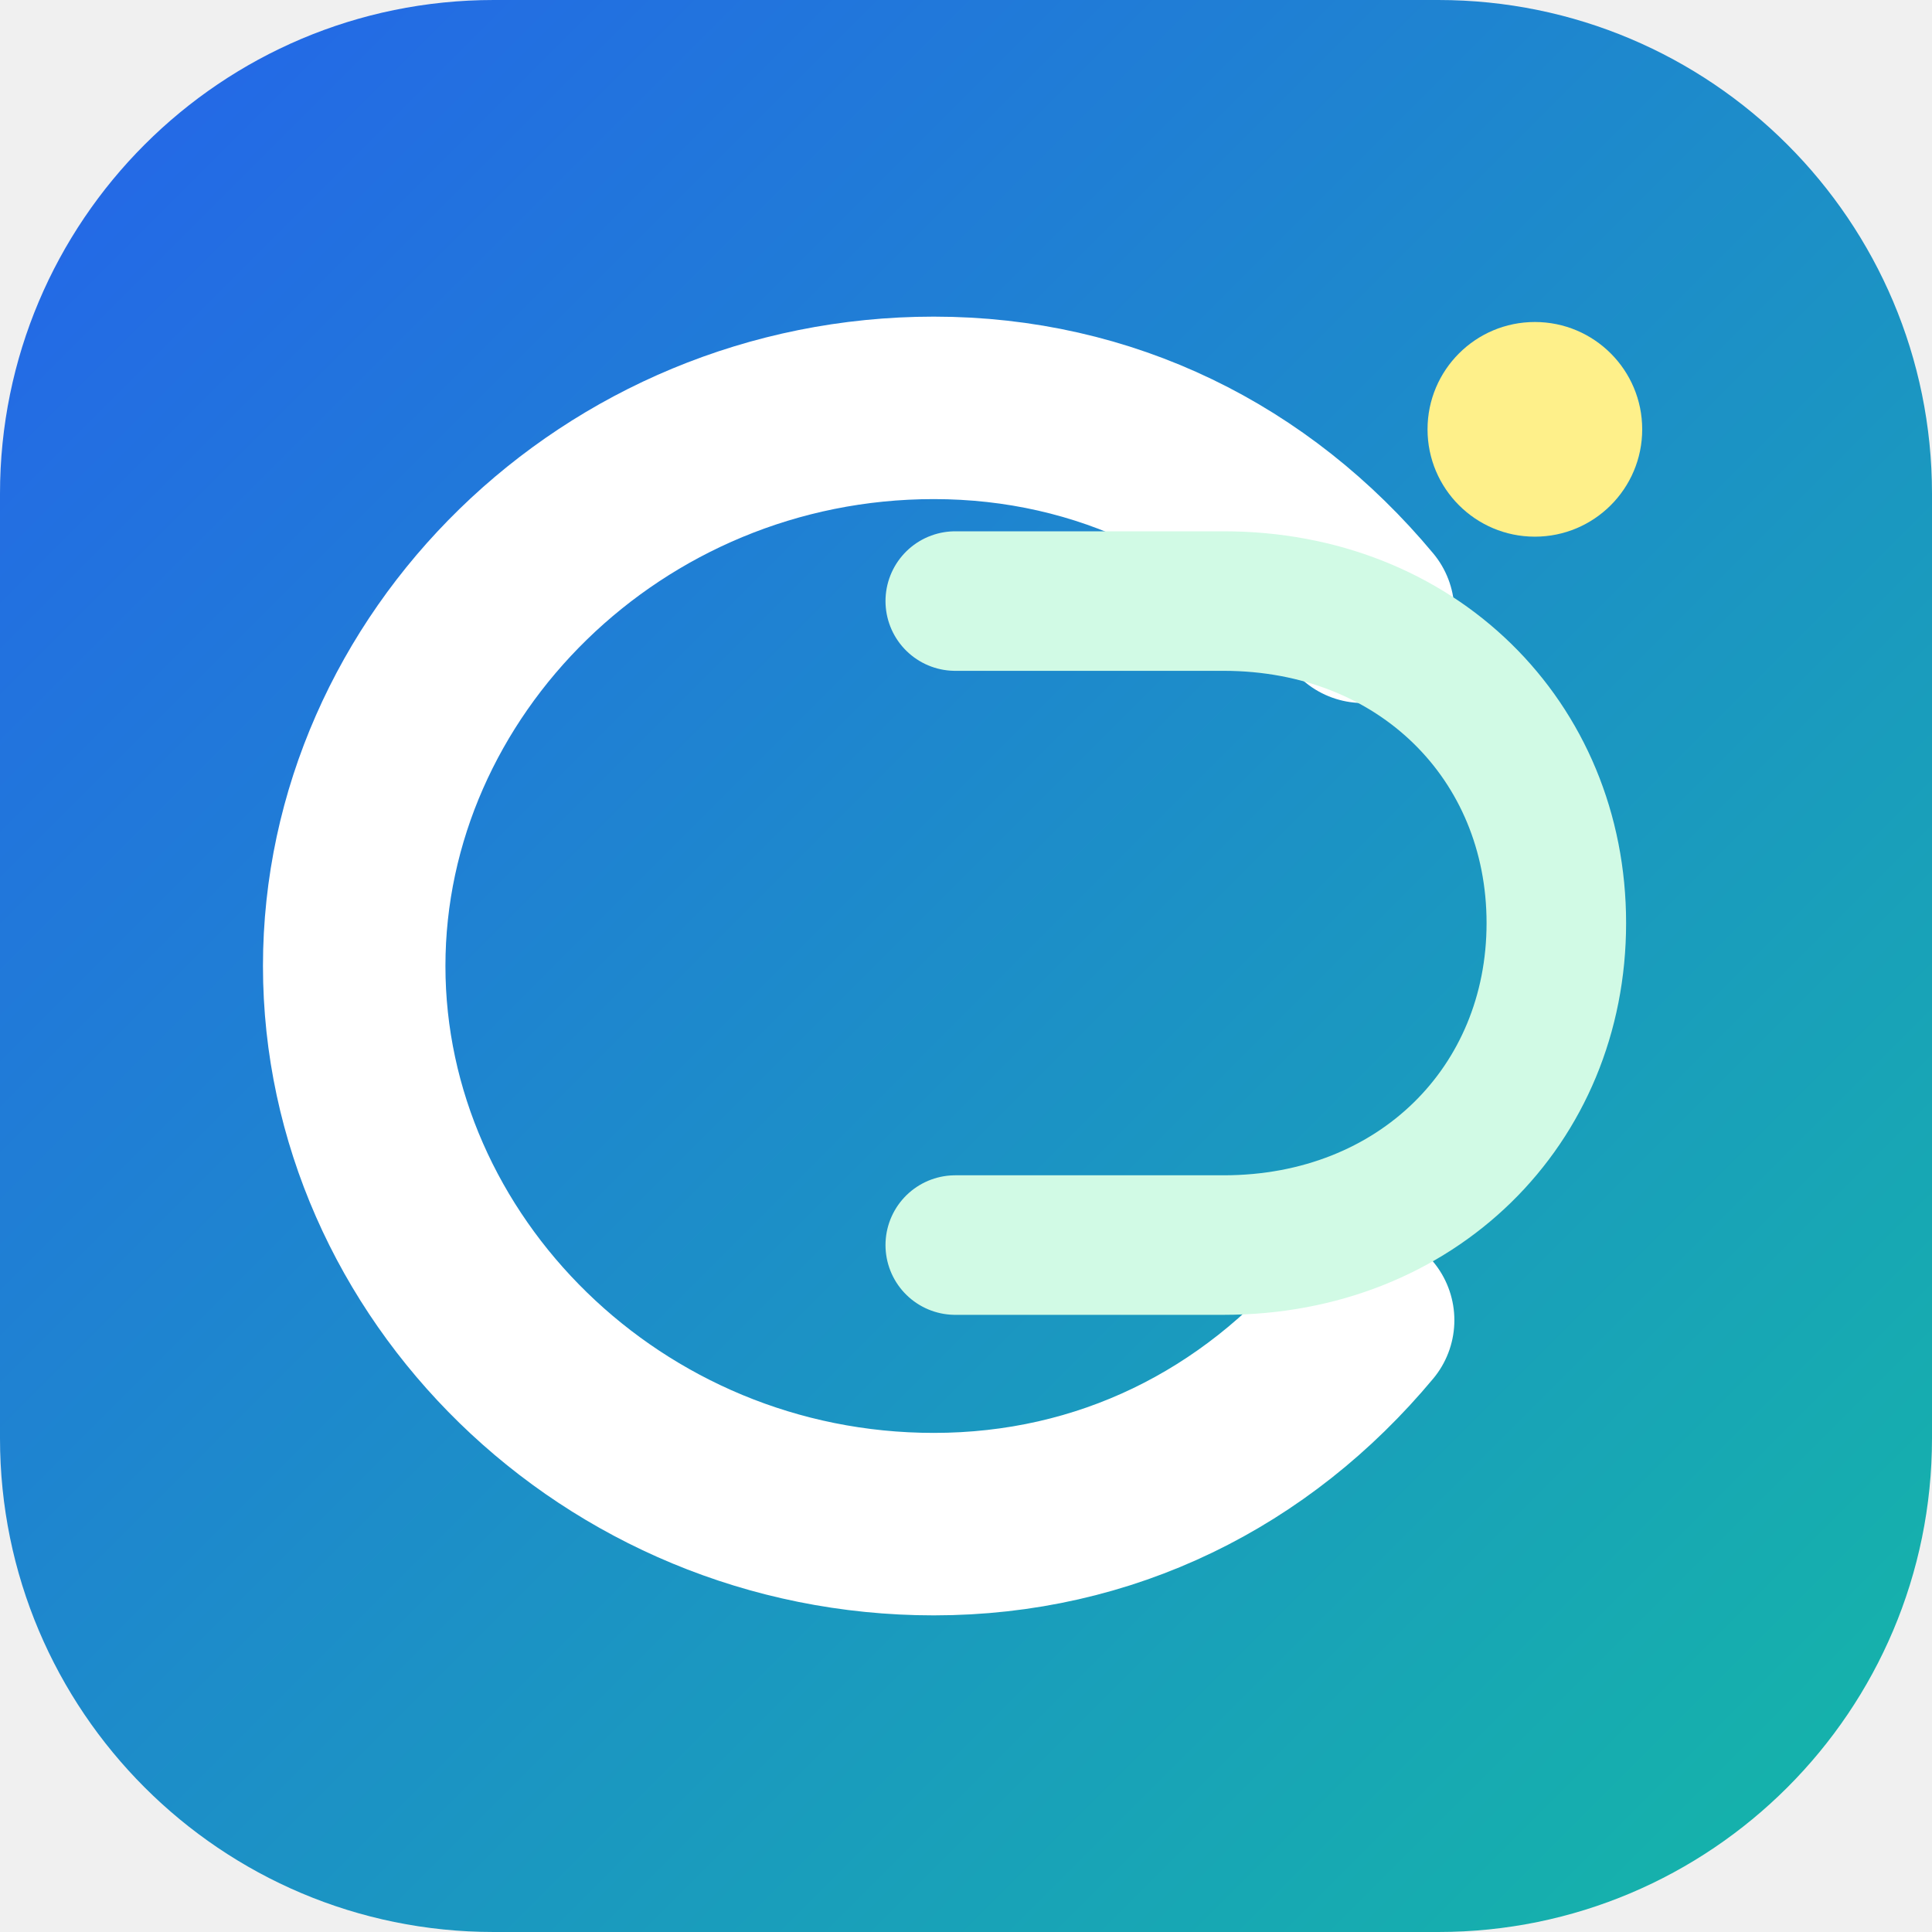
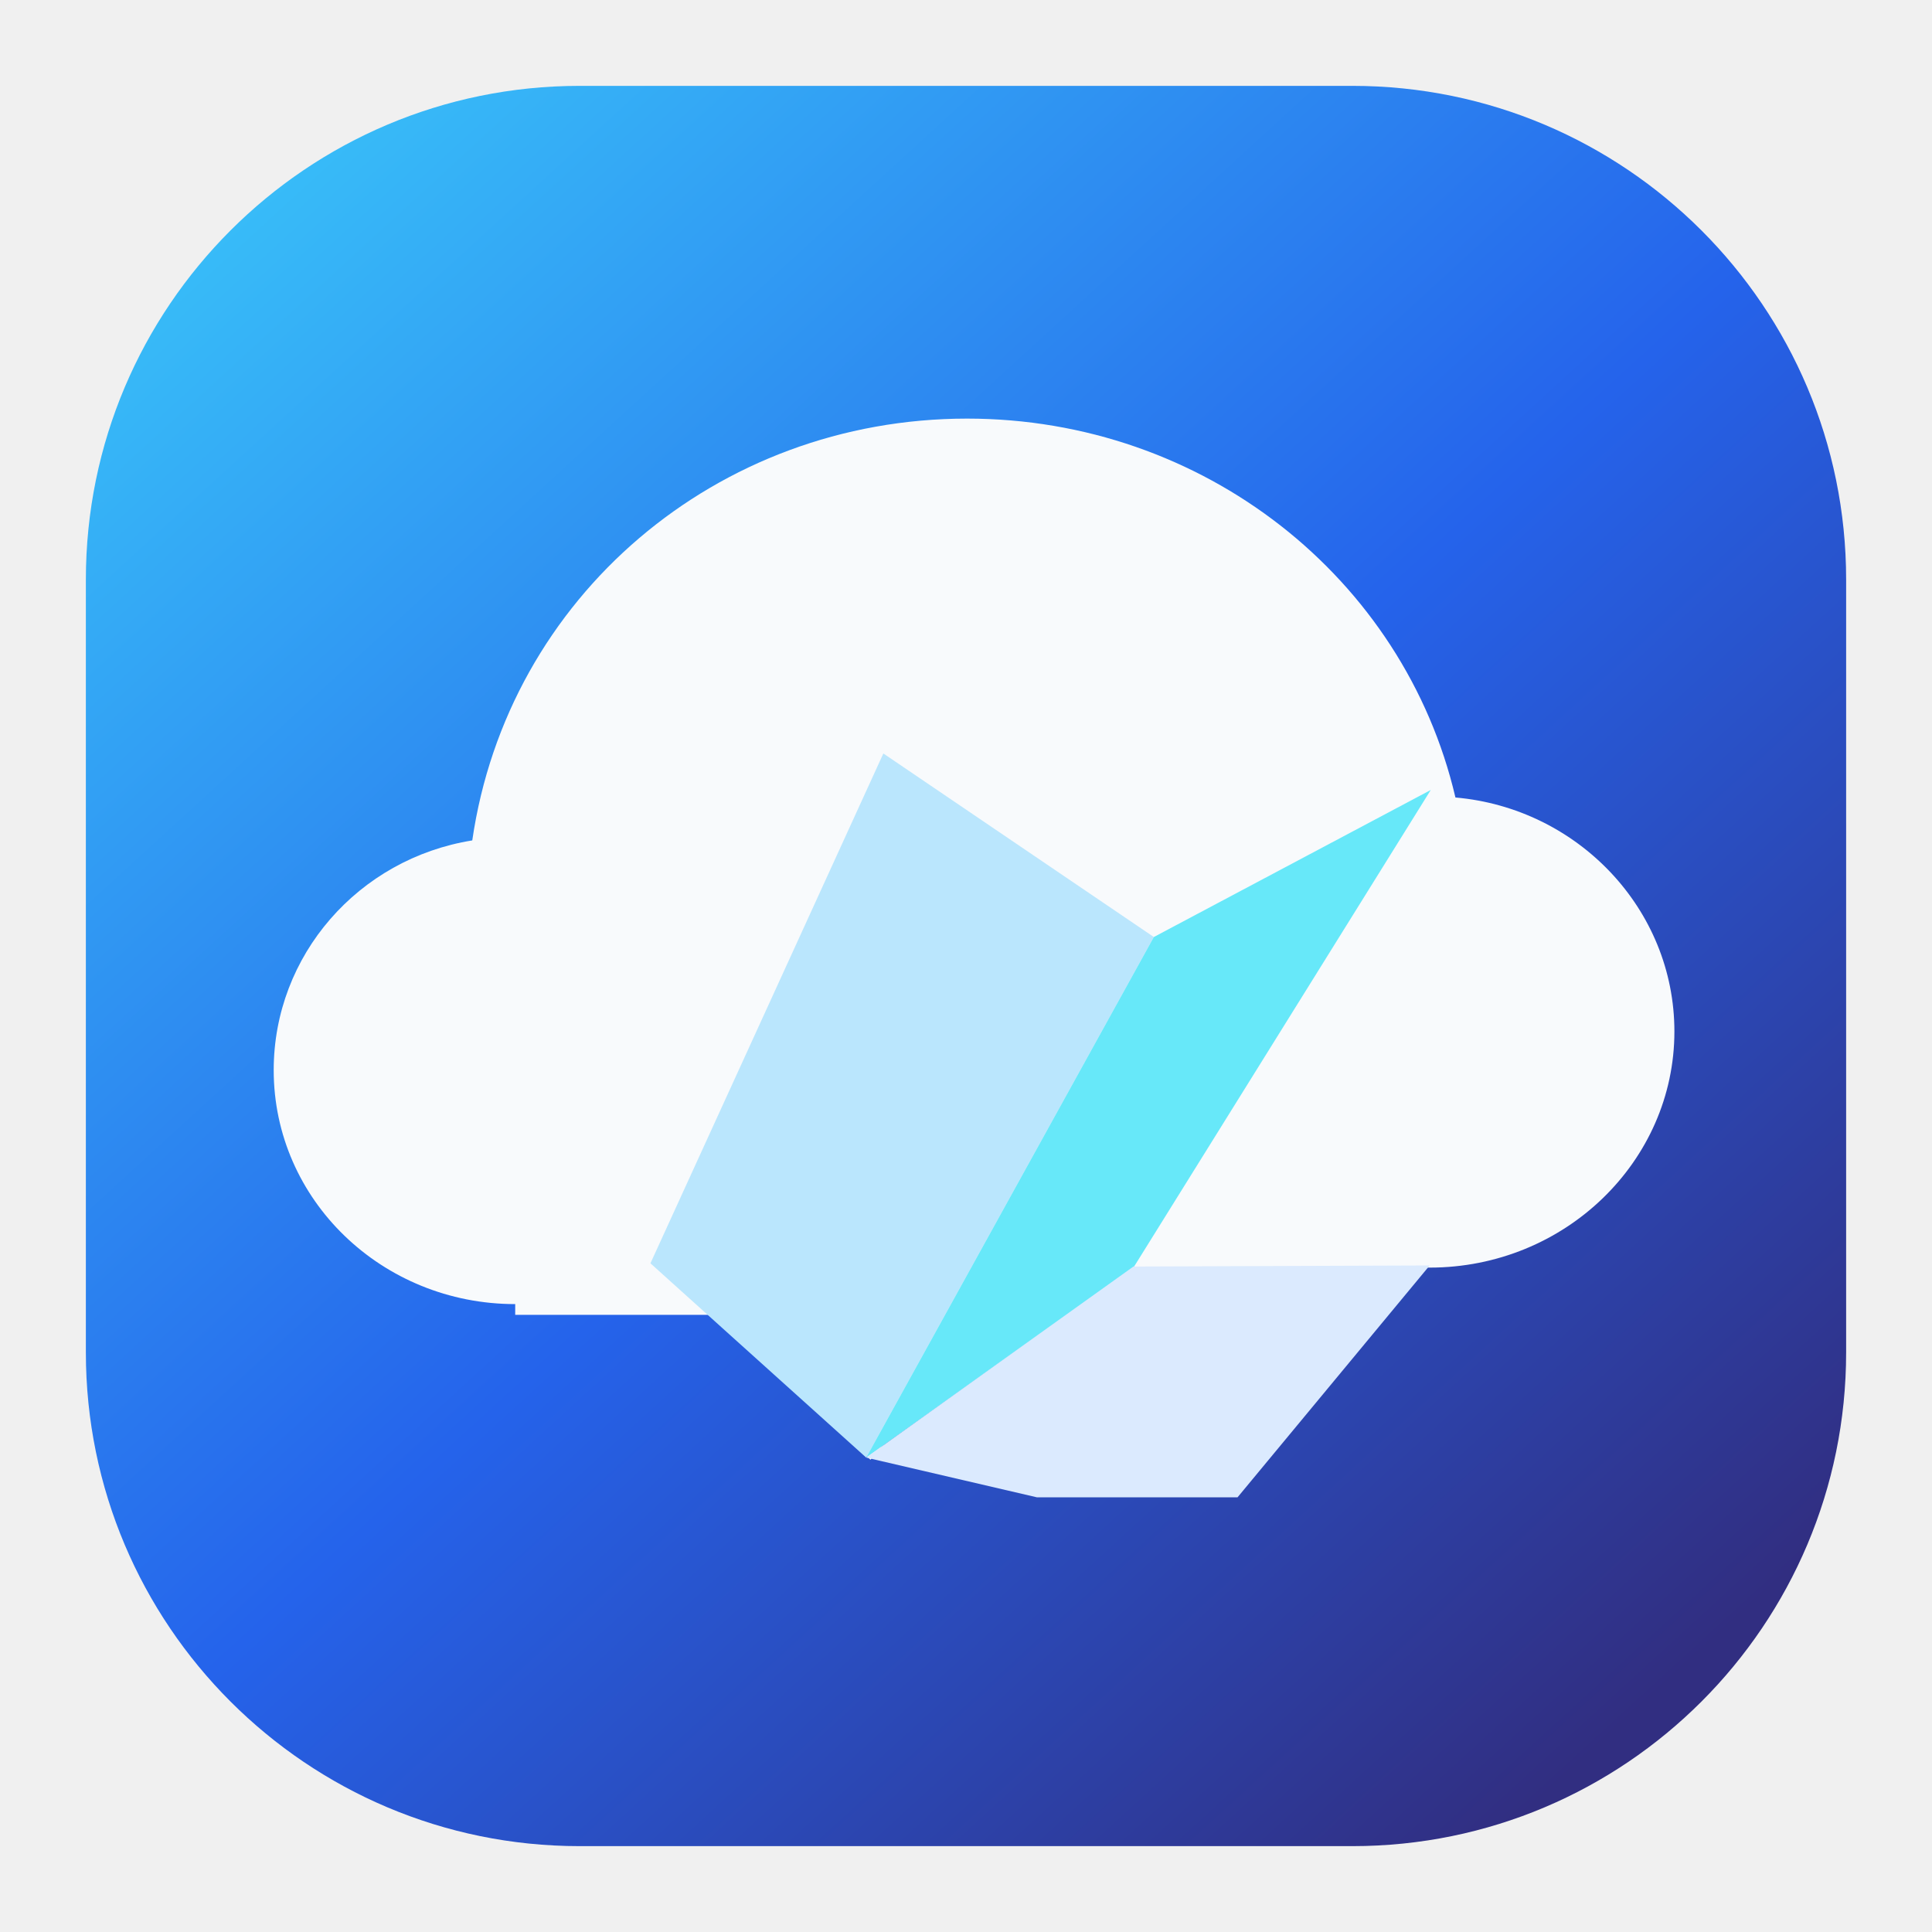
- <svg xmlns="http://www.w3.org/2000/svg" viewBox="0 0 180 180" role="img" aria-label="CloudRevo">
+ <svg xmlns="http://www.w3.org/2000/svg" viewBox="0 0 180 180" role="img" aria-labelledby="title desc">
  <defs>
-     <linearGradient id="g" x1="0" y1="0" x2="1" y2="1">
-       <stop stop-color="#2563eb" />
-       <stop offset="1" stop-color="#14b8a6" />
+     <linearGradient id="cloudrevo-mark" x1="22" y1="18" x2="152" y2="160" gradientUnits="userSpaceOnUse">
+       <stop stop-color="#38bdf8" />
+       <stop offset=".52" stop-color="#2563eb" />
+       <stop offset="1" stop-color="#312e81" />
    </linearGradient>
  </defs>
-   <rect width="180" height="180" rx="46" fill="url(#g)" />
-   <path d="M127 57c-10-12-24-19-40-19-30 0-54 24-54 52s24 52 54 52c16 0 30-7 40-19" fill="none" stroke="#fff" stroke-width="17" stroke-linecap="round" />
-   <path d="M89 56h25c18 0 31 13 31 30s-13 30-31 30H89" fill="none" stroke="#d1fae5" stroke-width="13" stroke-linecap="round" stroke-linejoin="round" />
-   <circle cx="143" cy="40" r="10" fill="#fef08a" />
+   <rect x="8" y="8" width="164" height="164" rx="46" fill="url(#cloudrevo-mark)" />
+   <path d="M48 121.5c-12.4 0-22.5-9.7-22.5-21.8 0-10.7 7.9-19.7 18.5-21.4C47.3 55.6 66.8 39 90.1 39c22 0 40.7 14.8 45.5 35.3 11.4 1 20.4 10.4 20.4 21.8 0 12.1-10.2 22-22.8 22H96.5l-15.4 17.9-15-13.5-18.1-.0Z" fill="#f8fafc" />
+   <path d="m82.3 70.2 25.2 17.1-26.8 48.5-20.1-18.1 21.7-47.5Z" fill="#bae6fd" />
+   <path d="m107.5 87.3 25.8-13.7-27.7 44.5-24.9 17.7 26.8-48.5Z" fill="#67e8f9" />
+   <path d="M80.7 135.8 105.6 118l27.6-.1-17.9 21.6H96.6l-15.9-3.7Z" fill="#dbeafe" />
</svg>
